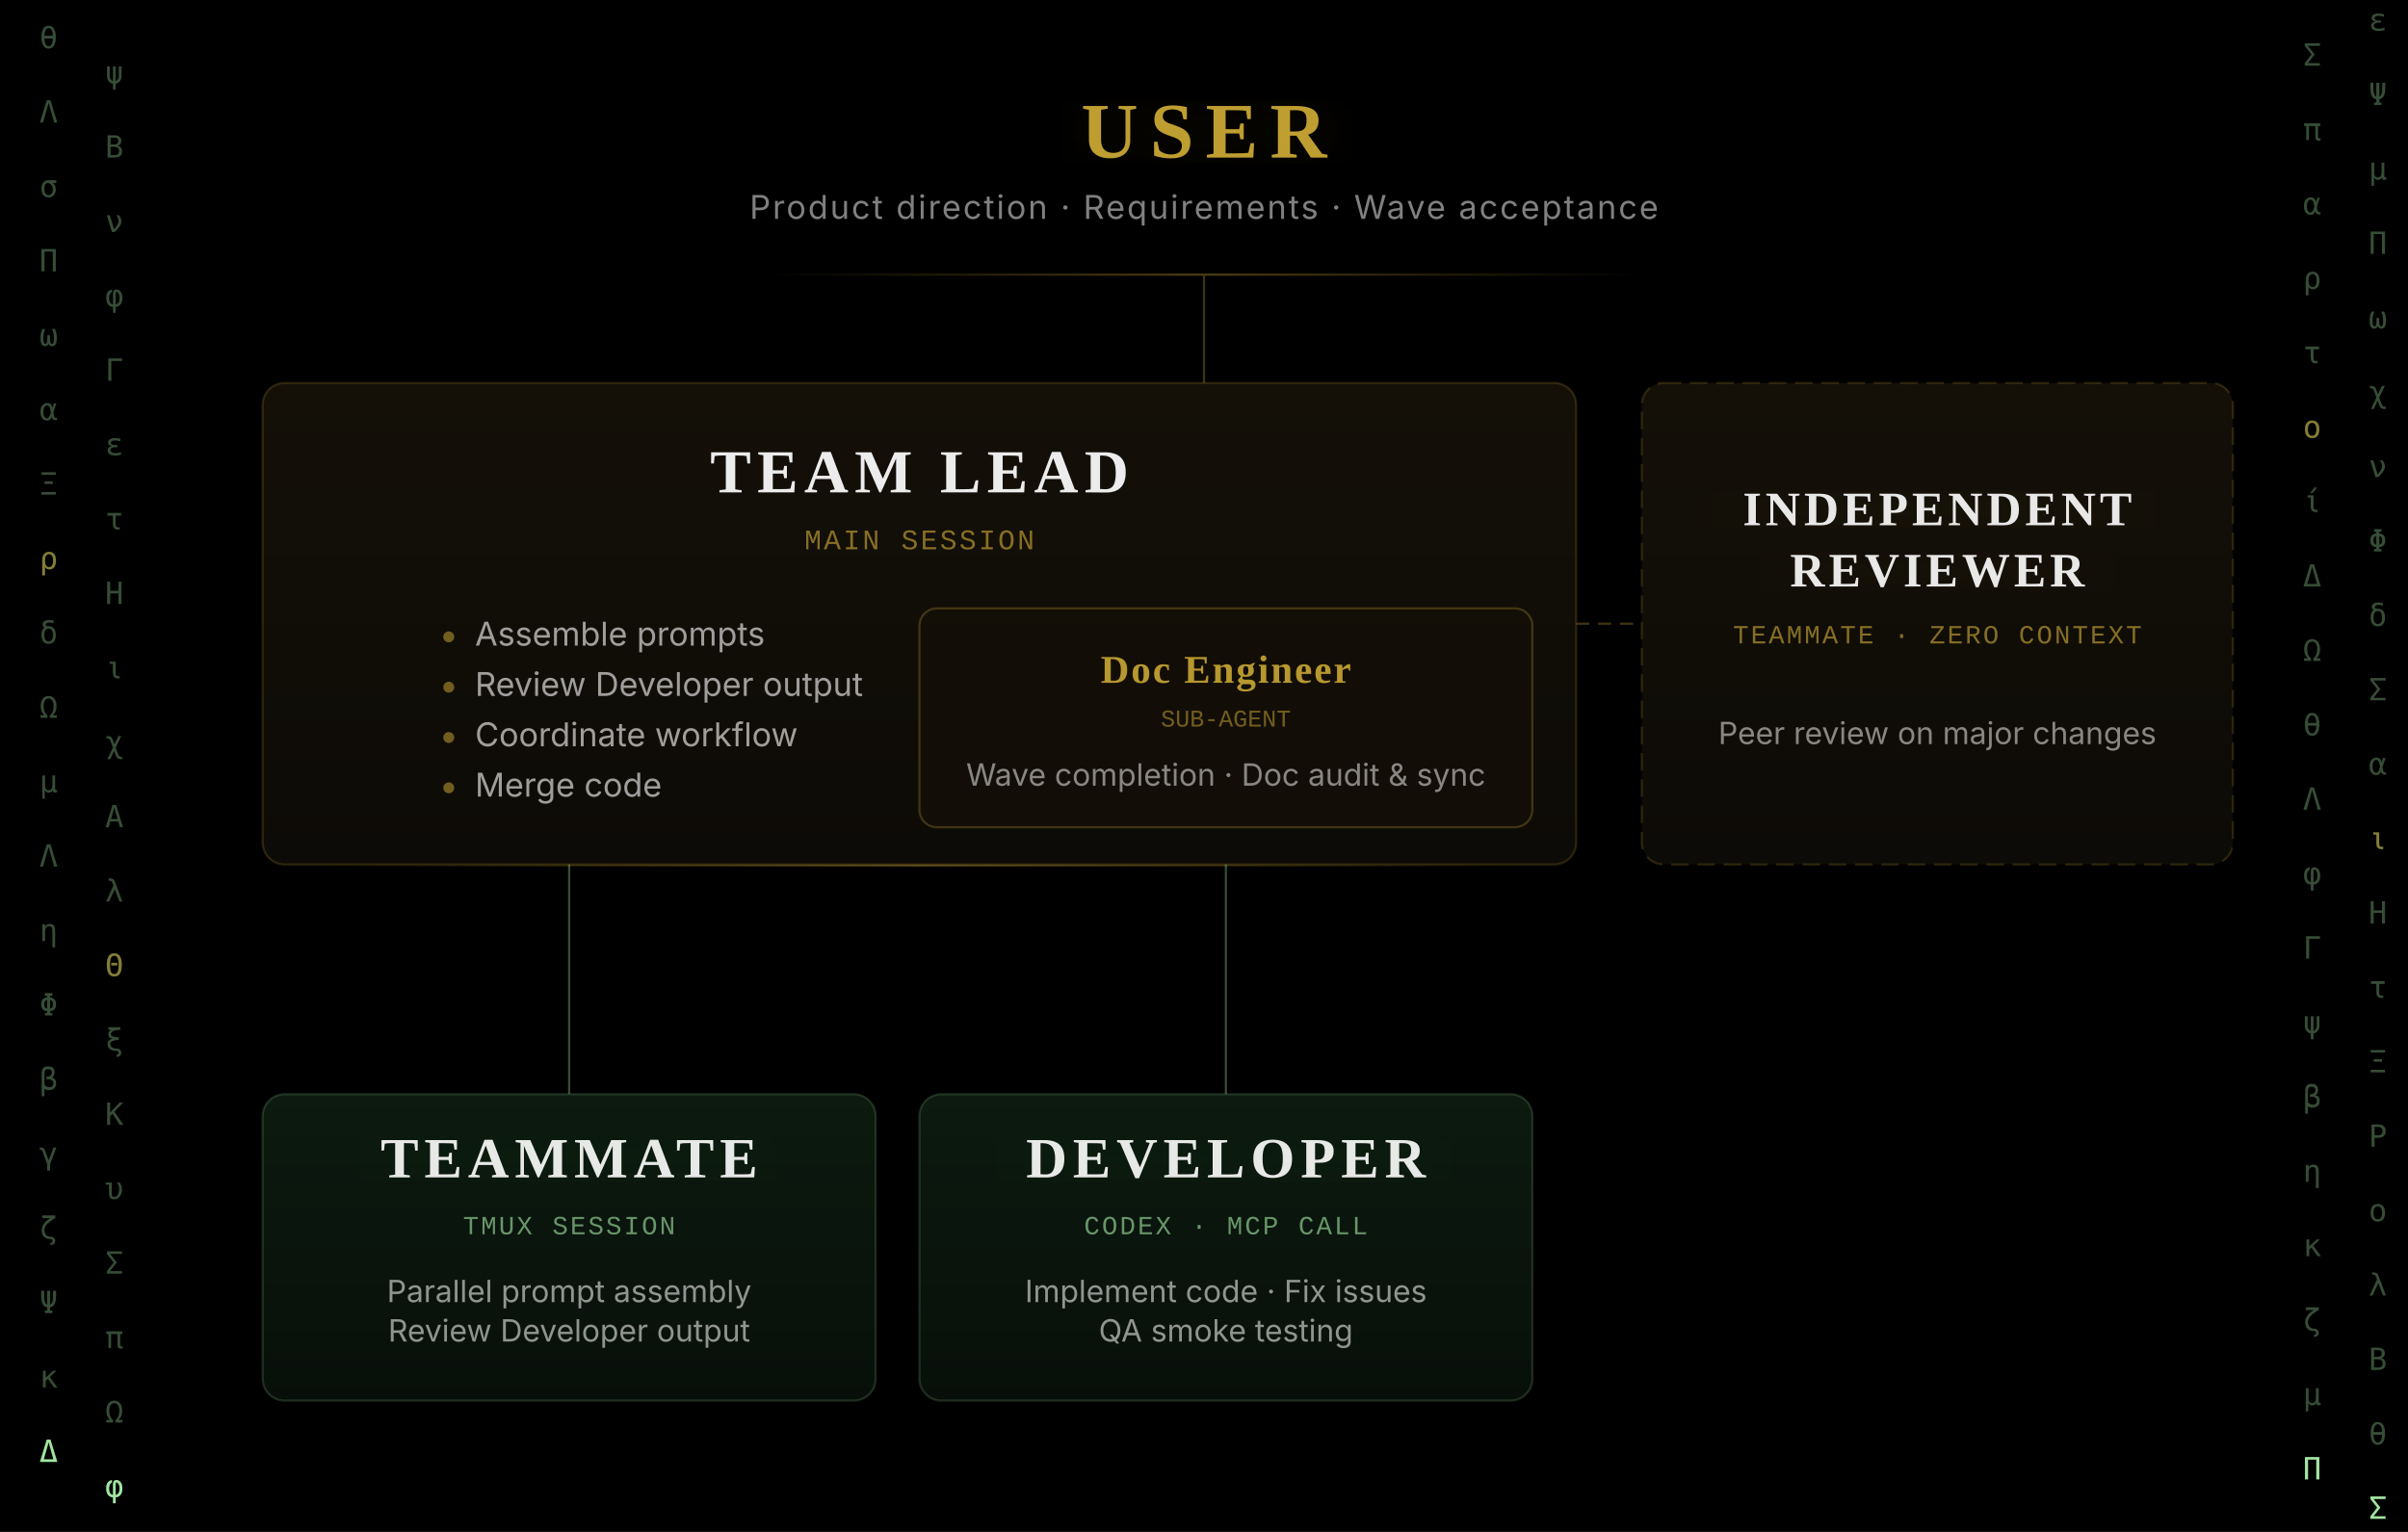
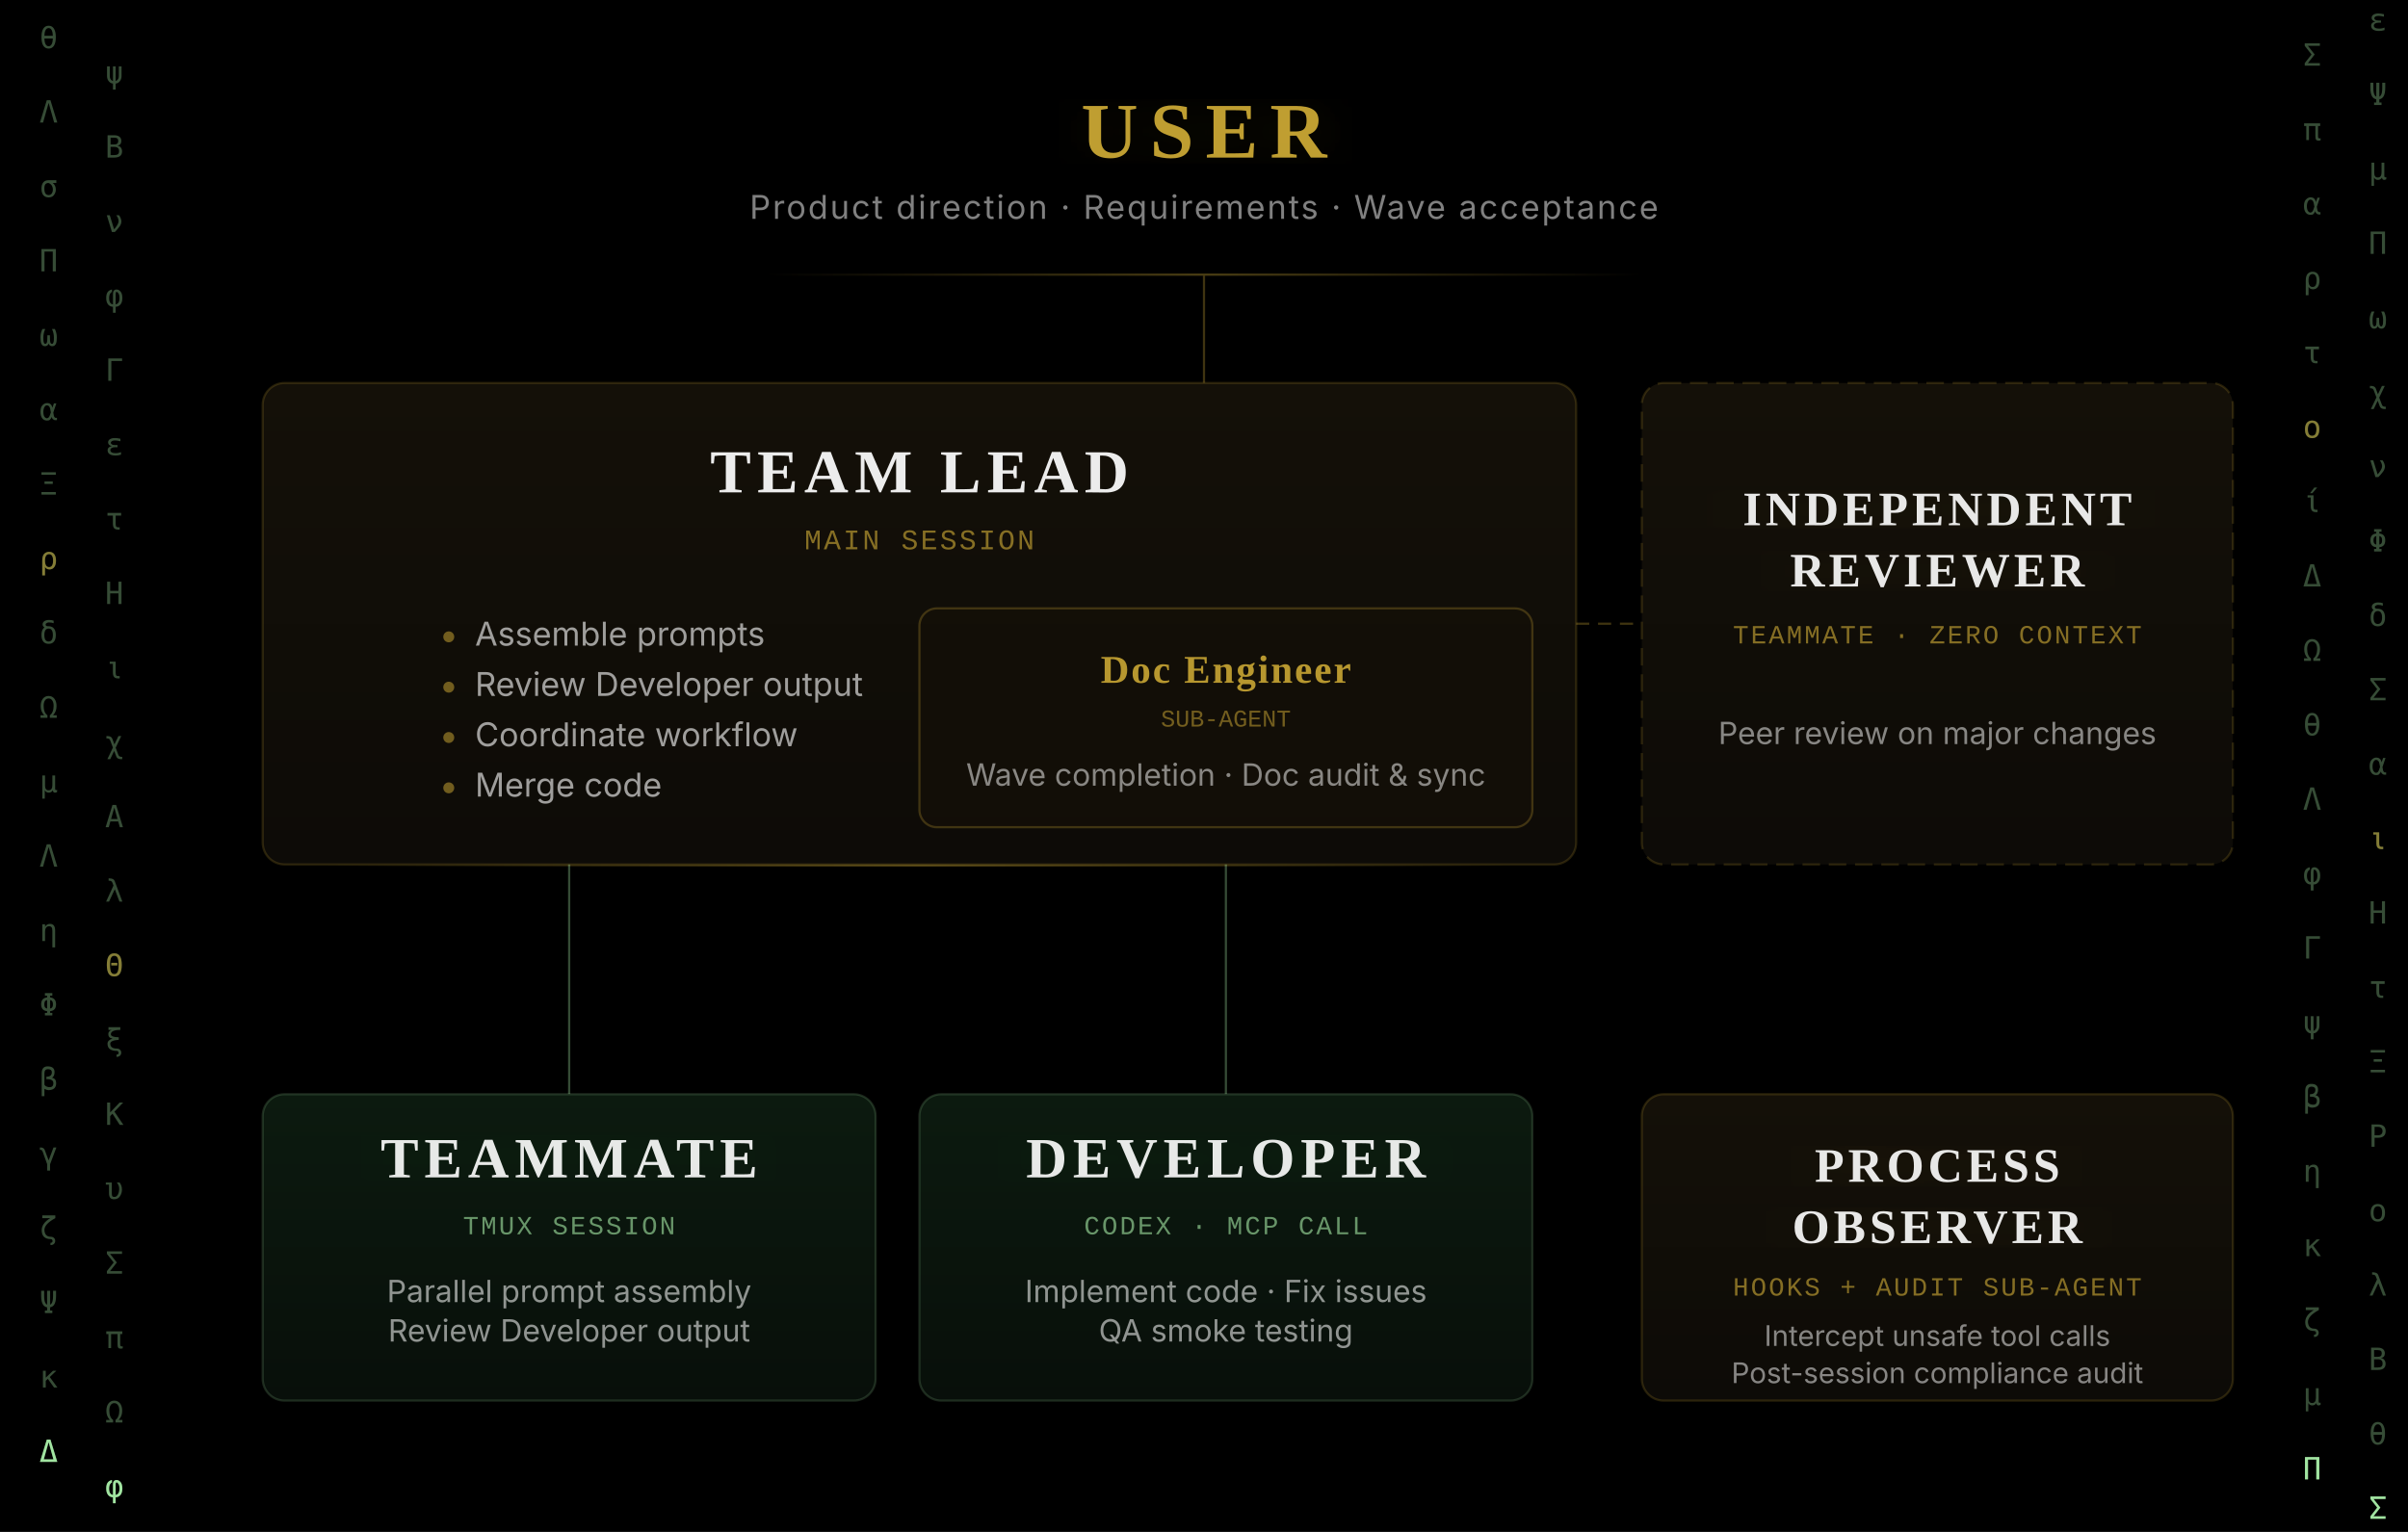
<svg xmlns="http://www.w3.org/2000/svg" viewBox="0 0 1100 700" width="1100" height="700">
  <defs>
    <linearGradient id="gold-line" x1="0" y1="0" x2="1" y2="0">
      <stop offset="0%" stop-color="rgba(212,175,55,0)" />
      <stop offset="50%" stop-color="rgba(212,175,55,0.35)" />
      <stop offset="100%" stop-color="rgba(212,175,55,0)" />
    </linearGradient>
    <linearGradient id="card-lead" x1="0" y1="0" x2="0" y2="1">
      <stop offset="0%" stop-color="#141008" />
      <stop offset="100%" stop-color="#0d0b07" />
    </linearGradient>
    <linearGradient id="card-exec" x1="0" y1="0" x2="0" y2="1">
      <stop offset="0%" stop-color="#0c1a0f" />
      <stop offset="100%" stop-color="#080f0a" />
    </linearGradient>
    <filter id="glow-gold">
      <feGaussianBlur stdDeviation="12" />
    </filter>
    <filter id="glow-green">
      <feGaussianBlur stdDeviation="10" />
    </filter>
  </defs>
  <rect width="1100" height="700" fill="#000" />
  <g font-family="monospace" font-size="14" fill="rgba(180,255,180,0.3)">
    <text x="18" y="22">θ</text>
    <text x="18" y="56">Λ</text>
    <text x="18" y="90">σ</text>
    <text x="18" y="124">Π</text>
    <text x="18" y="158">ω</text>
    <text x="18" y="192">α</text>
    <text x="18" y="226">Ξ</text>
    <text x="18" y="260">ρ</text>
    <text x="18" y="294">δ</text>
    <text x="18" y="328">Ω</text>
    <text x="18" y="362">μ</text>
    <text x="18" y="396">Λ</text>
    <text x="18" y="430">η</text>
    <text x="18" y="464">Φ</text>
    <text x="18" y="498">β</text>
    <text x="18" y="532">γ</text>
    <text x="18" y="566">ζ</text>
    <text x="18" y="600">Ψ</text>
    <text x="18" y="634">κ</text>
    <text x="18" y="668">Δ</text>
    <text x="48" y="38">ψ</text>
    <text x="48" y="72">Β</text>
    <text x="48" y="106">ν</text>
    <text x="48" y="140">φ</text>
    <text x="48" y="174">Γ</text>
    <text x="48" y="208">ε</text>
    <text x="48" y="242">τ</text>
    <text x="48" y="276">Η</text>
    <text x="48" y="310">ι</text>
    <text x="48" y="344">χ</text>
    <text x="48" y="378">Α</text>
    <text x="48" y="412">λ</text>
    <text x="48" y="446">Θ</text>
    <text x="48" y="480">ξ</text>
    <text x="48" y="514">Κ</text>
    <text x="48" y="548">υ</text>
    <text x="48" y="582">Σ</text>
    <text x="48" y="616">π</text>
    <text x="48" y="650">Ω</text>
    <text x="48" y="684">φ</text>
  </g>
  <g font-family="monospace" font-size="14" fill="rgba(180,255,180,0.85)">
    <text x="18" y="668">Δ</text>
    <text x="48" y="684">φ</text>
  </g>
  <g font-family="monospace" font-size="14" fill="rgba(212,175,55,0.5)">
    <text x="18" y="260">ρ</text>
    <text x="48" y="446">Θ</text>
  </g>
  <g font-family="monospace" font-size="14" fill="rgba(180,255,180,0.3)">
    <text x="1052" y="30">Σ</text>
    <text x="1052" y="64">π</text>
    <text x="1052" y="98">α</text>
    <text x="1052" y="132">ρ</text>
    <text x="1052" y="166">τ</text>
    <text x="1052" y="200">ο</text>
    <text x="1052" y="234">ί</text>
    <text x="1052" y="268">Δ</text>
    <text x="1052" y="302">Ω</text>
    <text x="1052" y="336">θ</text>
    <text x="1052" y="370">Λ</text>
    <text x="1052" y="404">φ</text>
    <text x="1052" y="438">Γ</text>
    <text x="1052" y="472">ψ</text>
    <text x="1052" y="506">β</text>
    <text x="1052" y="540">η</text>
    <text x="1052" y="574">κ</text>
    <text x="1052" y="608">ζ</text>
    <text x="1052" y="642">μ</text>
    <text x="1052" y="676">Π</text>
    <text x="1082" y="14">ε</text>
    <text x="1082" y="48">Ψ</text>
    <text x="1082" y="82">μ</text>
    <text x="1082" y="116">Π</text>
    <text x="1082" y="150">ω</text>
    <text x="1082" y="184">χ</text>
    <text x="1082" y="218">ν</text>
    <text x="1082" y="252">Φ</text>
    <text x="1082" y="286">δ</text>
    <text x="1082" y="320">Σ</text>
    <text x="1082" y="354">α</text>
    <text x="1082" y="388">ι</text>
    <text x="1082" y="422">Η</text>
    <text x="1082" y="456">τ</text>
    <text x="1082" y="490">Ξ</text>
    <text x="1082" y="524">Ρ</text>
    <text x="1082" y="558">ο</text>
    <text x="1082" y="592">λ</text>
    <text x="1082" y="626">Β</text>
    <text x="1082" y="660">θ</text>
    <text x="1082" y="694">Σ</text>
  </g>
  <g font-family="monospace" font-size="14" fill="rgba(180,255,180,0.85)">
    <text x="1052" y="676">Π</text>
    <text x="1082" y="694">Σ</text>
  </g>
  <g font-family="monospace" font-size="14" fill="rgba(212,175,55,0.5)">
    <text x="1052" y="200">ο</text>
    <text x="1082" y="388">ι</text>
  </g>
  <g transform="translate(50,0)">
    <text x="500" y="72" text-anchor="middle" fill="rgba(212,175,55,0.12)" font-family="Georgia, 'Times New Roman', serif" font-size="36" font-weight="900" letter-spacing="0.15em" filter="url(#glow-gold)">USER</text>
    <text x="500" y="72" text-anchor="middle" fill="rgba(212,175,55,0.9)" font-family="Georgia, 'Times New Roman', serif" font-size="36" font-weight="900" letter-spacing="0.15em">USER</text>
    <text x="500" y="100" text-anchor="middle" fill="rgba(255,255,255,0.5)" font-family="-apple-system, BlinkMacSystemFont, 'Segoe UI', sans-serif" font-size="15" letter-spacing="0.06em">Product direction · Requirements · Wave acceptance</text>
    <rect x="300" y="125" width="400" height="1" fill="url(#gold-line)" />
    <line x1="500" y1="126" x2="500" y2="175" stroke="rgba(212,175,55,0.3)" stroke-width="1" />
    <rect x="70" y="175" width="600" height="220" rx="10" fill="url(#card-lead)" stroke="rgba(212,175,55,0.18)" stroke-width="1" />
    <text x="370" y="225" text-anchor="middle" fill="rgba(255,255,255,0.92)" font-family="Georgia, 'Times New Roman', serif" font-size="28" font-weight="900" letter-spacing="0.1em">TEAM LEAD</text>
    <text x="370" y="251" text-anchor="middle" fill="rgba(212,175,55,0.6)" font-family="'Courier New', monospace" font-size="13" letter-spacing="0.08em">MAIN SESSION</text>
    <g fill="rgba(212,175,55,0.5)">
      <circle cx="155" cy="291" r="2.5" />
      <circle cx="155" cy="314" r="2.5" />
      <circle cx="155" cy="337" r="2.5" />
      <circle cx="155" cy="360" r="2.5" />
    </g>
    <g fill="rgba(255,255,255,0.6)" font-family="-apple-system, BlinkMacSystemFont, 'Segoe UI', sans-serif" font-size="15">
      <text x="167" y="295">Assemble prompts</text>
      <text x="167" y="318">Review Developer output</text>
      <text x="167" y="341">Coordinate workflow</text>
      <text x="167" y="364">Merge code</text>
    </g>
    <rect x="370" y="278" width="280" height="100" rx="8" fill="rgba(20,16,8,0.6)" stroke="rgba(212,175,55,0.25)" stroke-width="1" />
    <text x="510" y="312" text-anchor="middle" fill="rgba(212,175,55,0.85)" font-family="Georgia, 'Times New Roman', serif" font-size="18" font-weight="bold" letter-spacing="0.05em">Doc Engineer</text>
    <text x="510" y="332" text-anchor="middle" fill="rgba(212,175,55,0.5)" font-family="'Courier New', monospace" font-size="11">SUB-AGENT</text>
    <text x="510" y="359" text-anchor="middle" fill="rgba(255,255,255,0.5)" font-family="-apple-system, BlinkMacSystemFont, 'Segoe UI', sans-serif" font-size="14">Wave completion · Doc audit &amp; sync</text>
    <rect x="700" y="175" width="270" height="220" rx="10" fill="url(#card-lead)" stroke="rgba(212,175,55,0.18)" stroke-width="1" stroke-dasharray="8,4" />
    <text x="835" y="240" text-anchor="middle" fill="rgba(212,175,55,0.12)" font-family="Georgia, 'Times New Roman', serif" font-size="22" font-weight="900" letter-spacing="0.08em" filter="url(#glow-gold)">INDEPENDENT</text>
    <text x="835" y="240" text-anchor="middle" fill="rgba(255,255,255,0.9)" font-family="Georgia, 'Times New Roman', serif" font-size="22" font-weight="900" letter-spacing="0.08em">INDEPENDENT</text>
    <text x="835" y="268" text-anchor="middle" fill="rgba(212,175,55,0.12)" font-family="Georgia, 'Times New Roman', serif" font-size="22" font-weight="900" letter-spacing="0.08em" filter="url(#glow-gold)">REVIEWER</text>
    <text x="835" y="268" text-anchor="middle" fill="rgba(255,255,255,0.9)" font-family="Georgia, 'Times New Roman', serif" font-size="22" font-weight="900" letter-spacing="0.08em">REVIEWER</text>
    <text x="835" y="294" text-anchor="middle" fill="rgba(212,175,55,0.6)" font-family="'Courier New', monospace" font-size="12" letter-spacing="0.08em">TEAMMATE · ZERO CONTEXT</text>
    <text x="835" y="340" text-anchor="middle" fill="rgba(255,255,255,0.5)" font-family="-apple-system, BlinkMacSystemFont, 'Segoe UI', sans-serif" font-size="14">Peer review on major changes</text>
    <line x1="670" y1="285" x2="700" y2="285" stroke="rgba(212,175,55,0.3)" stroke-width="1" stroke-dasharray="6,4" />
    <rect x="100" y="395" width="540" height="1" fill="url(#gold-line)" />
    <line x1="210" y1="395" x2="210" y2="500" stroke="rgba(180,255,180,0.3)" stroke-width="1" />
    <line x1="510" y1="395" x2="510" y2="500" stroke="rgba(180,255,180,0.3)" stroke-width="1" />
    <rect x="70" y="500" width="280" height="140" rx="10" fill="url(#card-exec)" stroke="rgba(180,255,180,0.15)" stroke-width="1" />
    <text x="210" y="538" text-anchor="middle" fill="rgba(0,255,65,0.06)" font-family="Georgia, 'Times New Roman', serif" font-size="26" font-weight="900" letter-spacing="0.1em" filter="url(#glow-green)">TEAMMATE</text>
    <text x="210" y="538" text-anchor="middle" fill="rgba(255,255,255,0.9)" font-family="Georgia, 'Times New Roman', serif" font-size="26" font-weight="900" letter-spacing="0.1em">TEAMMATE</text>
    <text x="210" y="564" text-anchor="middle" fill="rgba(180,255,180,0.55)" font-family="'Courier New', monospace" font-size="12" letter-spacing="0.08em">TMUX SESSION</text>
    <g fill="rgba(255,255,255,0.55)" font-family="-apple-system, BlinkMacSystemFont, 'Segoe UI', sans-serif" font-size="14" text-anchor="middle">
      <text x="210" y="595">Parallel prompt assembly</text>
      <text x="210" y="613">Review Developer output</text>
    </g>
    <rect x="370" y="500" width="280" height="140" rx="10" fill="url(#card-exec)" stroke="rgba(180,255,180,0.15)" stroke-width="1" />
    <text x="510" y="538" text-anchor="middle" fill="rgba(0,255,65,0.06)" font-family="Georgia, 'Times New Roman', serif" font-size="26" font-weight="900" letter-spacing="0.1em" filter="url(#glow-green)">DEVELOPER</text>
    <text x="510" y="538" text-anchor="middle" fill="rgba(255,255,255,0.9)" font-family="Georgia, 'Times New Roman', serif" font-size="26" font-weight="900" letter-spacing="0.1em">DEVELOPER</text>
    <text x="510" y="564" text-anchor="middle" fill="rgba(180,255,180,0.55)" font-family="'Courier New', monospace" font-size="12" letter-spacing="0.08em">CODEX · MCP CALL</text>
    <g fill="rgba(255,255,255,0.55)" font-family="-apple-system, BlinkMacSystemFont, 'Segoe UI', sans-serif" font-size="14" text-anchor="middle">
      <text x="510" y="595">Implement code · Fix issues</text>
      <text x="510" y="613">QA smoke testing</text>
    </g>
+     <rect x="700" y="500" width="270" height="140" rx="10" fill="url(#card-lead)" stroke="rgba(212,175,55,0.18)" stroke-width="1" />
+     <text x="835" y="540" text-anchor="middle" fill="rgba(212,175,55,0.12)" font-family="Georgia, 'Times New Roman', serif" font-size="22" font-weight="900" letter-spacing="0.08em" filter="url(#glow-gold)">PROCESS</text>
+     <text x="835" y="540" text-anchor="middle" fill="rgba(255,255,255,0.9)" font-family="Georgia, 'Times New Roman', serif" font-size="22" font-weight="900" letter-spacing="0.08em">PROCESS</text>
+     <text x="835" y="568" text-anchor="middle" fill="rgba(212,175,55,0.12)" font-family="Georgia, 'Times New Roman', serif" font-size="22" font-weight="900" letter-spacing="0.08em" filter="url(#glow-gold)">OBSERVER</text>
+     <text x="835" y="568" text-anchor="middle" fill="rgba(255,255,255,0.9)" font-family="Georgia, 'Times New Roman', serif" font-size="22" font-weight="900" letter-spacing="0.08em">OBSERVER</text>
+     <text x="835" y="592" text-anchor="middle" fill="rgba(212,175,55,0.6)" font-family="'Courier New', monospace" font-size="12" letter-spacing="0.08em">HOOKS + AUDIT SUB-AGENT</text>
+     <text x="835" y="615" text-anchor="middle" fill="rgba(255,255,255,0.5)" font-family="-apple-system, BlinkMacSystemFont, 'Segoe UI', sans-serif" font-size="13">Intercept unsafe tool calls</text>
+     <text x="835" y="632" text-anchor="middle" fill="rgba(255,255,255,0.5)" font-family="-apple-system, BlinkMacSystemFont, 'Segoe UI', sans-serif" font-size="13">Post-session compliance audit</text>
  </g>
</svg>
